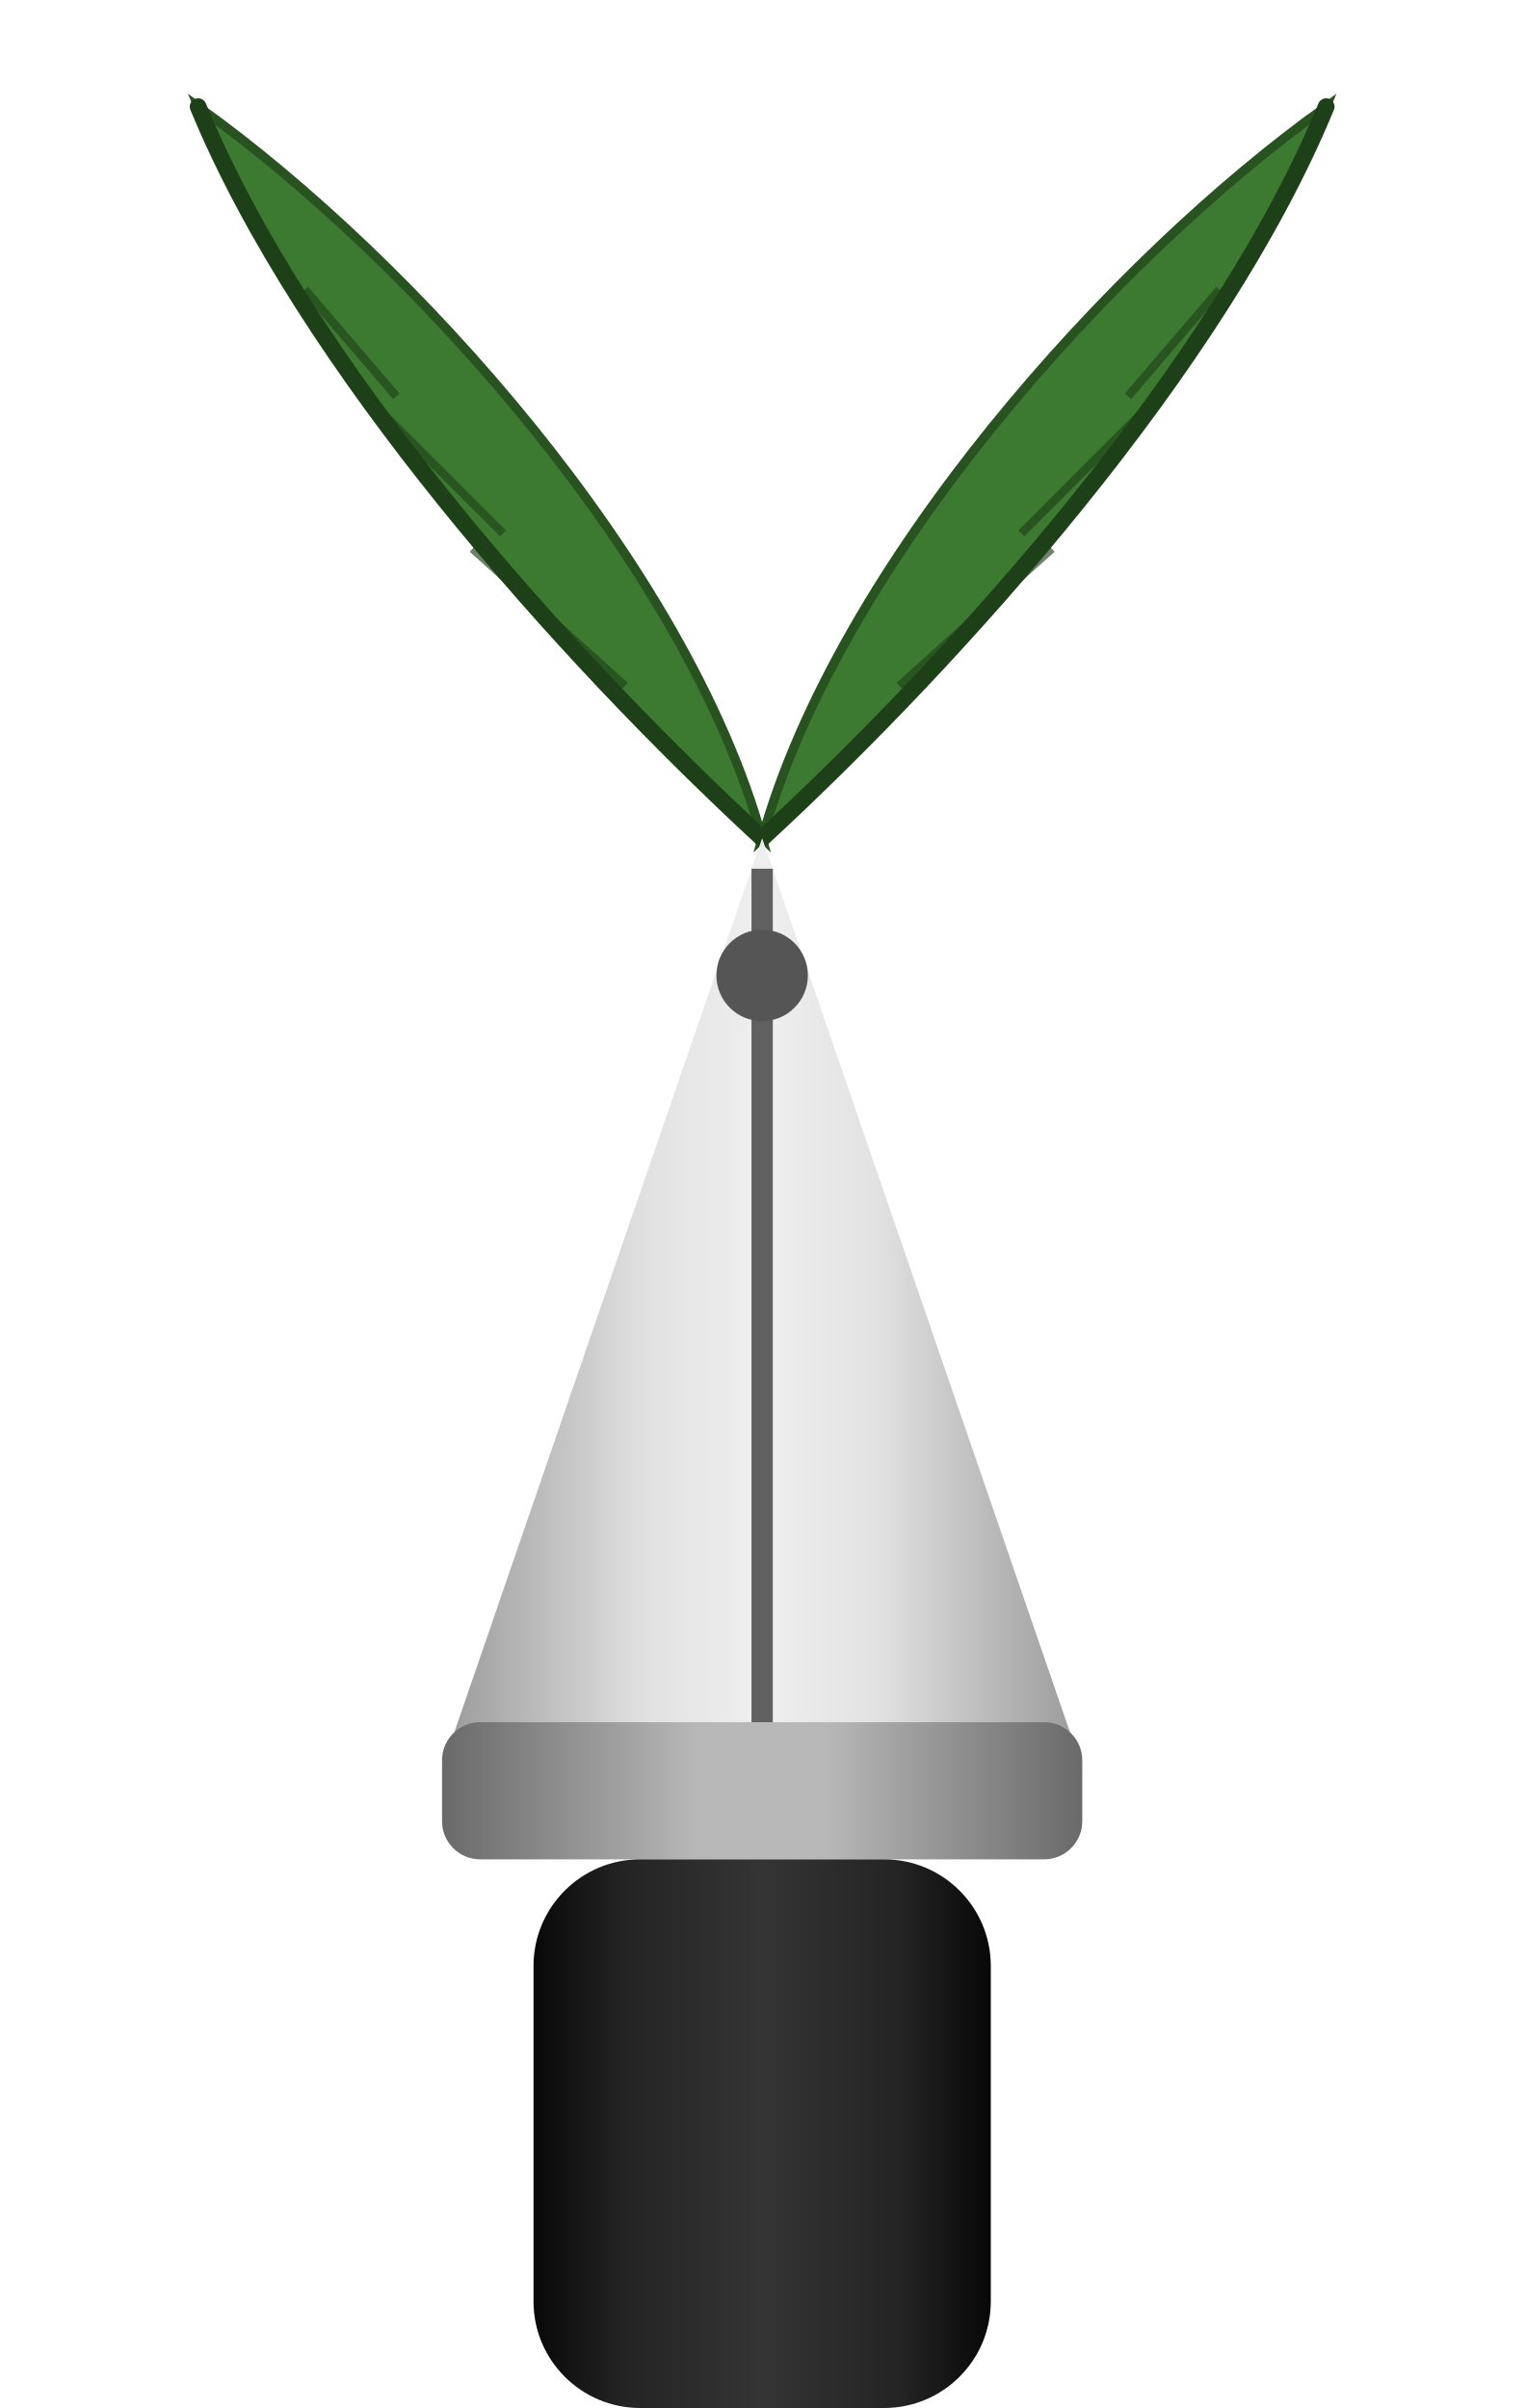
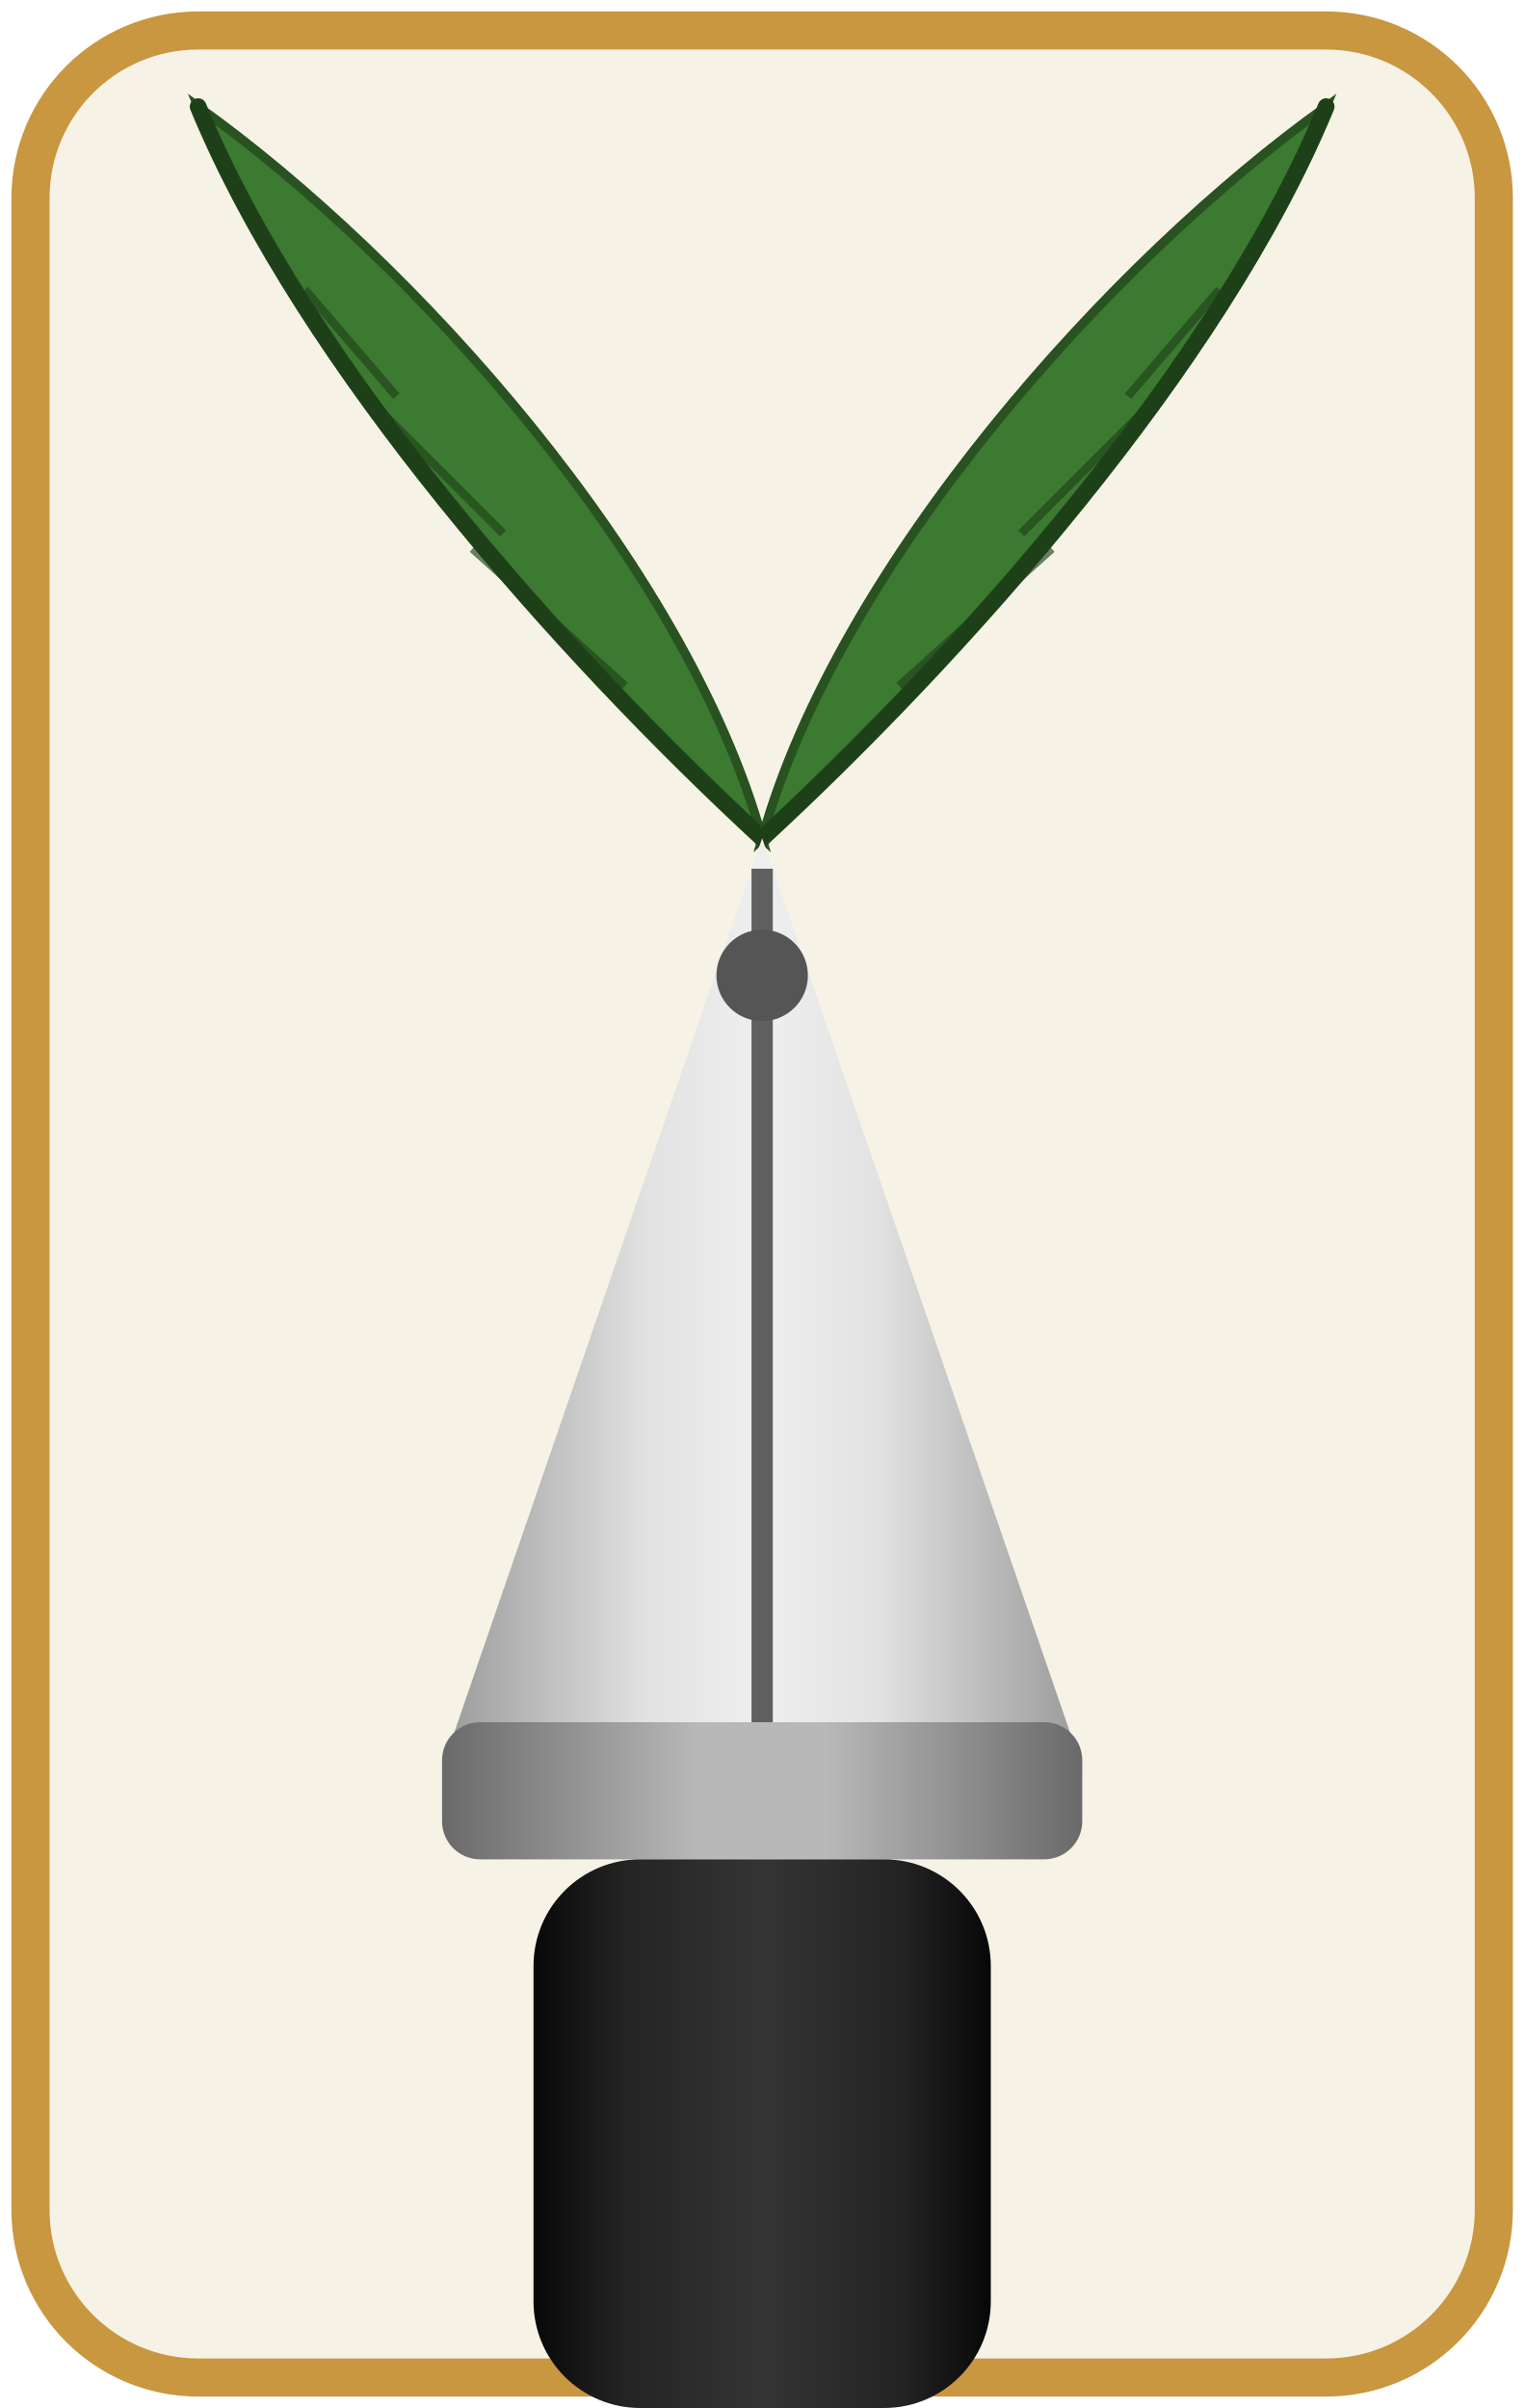
<svg xmlns="http://www.w3.org/2000/svg" viewBox="0 0 100 158" role="img" aria-label="शोषितका शब्दहरू — pen and leaves logo">
  <defs>
    <linearGradient id="nibGrad" x1="0" y1="0" x2="1" y2="0">
      <stop offset="0%" stop-color="#9a9a9a" />
      <stop offset="32%" stop-color="#e2e2e2" />
      <stop offset="50%" stop-color="#efefef" />
      <stop offset="68%" stop-color="#e2e2e2" />
      <stop offset="100%" stop-color="#9a9a9a" />
    </linearGradient>
    <linearGradient id="collarGrad" x1="0" y1="0" x2="1" y2="0">
      <stop offset="0%" stop-color="#6a6a6a" />
      <stop offset="40%" stop-color="#b8b8b8" />
      <stop offset="60%" stop-color="#b8b8b8" />
      <stop offset="100%" stop-color="#6a6a6a" />
    </linearGradient>
    <linearGradient id="barrelGrad" x1="0" y1="0" x2="1" y2="0">
      <stop offset="0%" stop-color="#080808" />
      <stop offset="20%" stop-color="#242424" />
      <stop offset="50%" stop-color="#343434" />
      <stop offset="80%" stop-color="#242424" />
      <stop offset="100%" stop-color="#080808" />
    </linearGradient>
  </defs>
+   <rect x="2" y="2" width="96" height="154" rx="11" fill="#f7f2e6" stroke="#c8973f" stroke-width="2.5" />
  <path d="M50,55 C37,43 20,24 13,7 C27,17 45,37 50,55 Z" fill="#3b7a30" stroke="#285220" stroke-width="0.6" />
  <path d="M50,55 C37,43 20,24 13,7" stroke="#1e4018" stroke-width="1.1" fill="none" stroke-linecap="round" />
  <g stroke="#1e4018" stroke-width="0.55" fill="none" opacity="0.65">
    <path d="M41,45 L31,36" />
    <path d="M33,35 L25,27" />
    <path d="M26,26 L20,19" />
  </g>
  <path d="M50,55 C63,43 80,24 87,7 C73,17 55,37 50,55 Z" fill="#3b7a30" stroke="#285220" stroke-width="0.6" />
  <path d="M50,55 C63,43 80,24 87,7" stroke="#1e4018" stroke-width="1.1" fill="none" stroke-linecap="round" />
  <g stroke="#1e4018" stroke-width="0.55" fill="none" opacity="0.65">
    <path d="M59,45 L69,36" />
    <path d="M67,35 L75,27" />
    <path d="M74,26 L80,19" />
  </g>
  <path d="M50,55 L29,116 L71,116 Z" fill="url(#nibGrad)" />
  <line x1="50" y1="57" x2="50" y2="116" stroke="#606060" stroke-width="1.4" />
  <circle cx="50" cy="64" r="3" fill="#555" />
  <rect x="29" y="113" width="42" height="9" rx="2.5" fill="url(#collarGrad)" />
  <rect x="35" y="122" width="30" height="36" rx="7" fill="url(#barrelGrad)" />
</svg>
